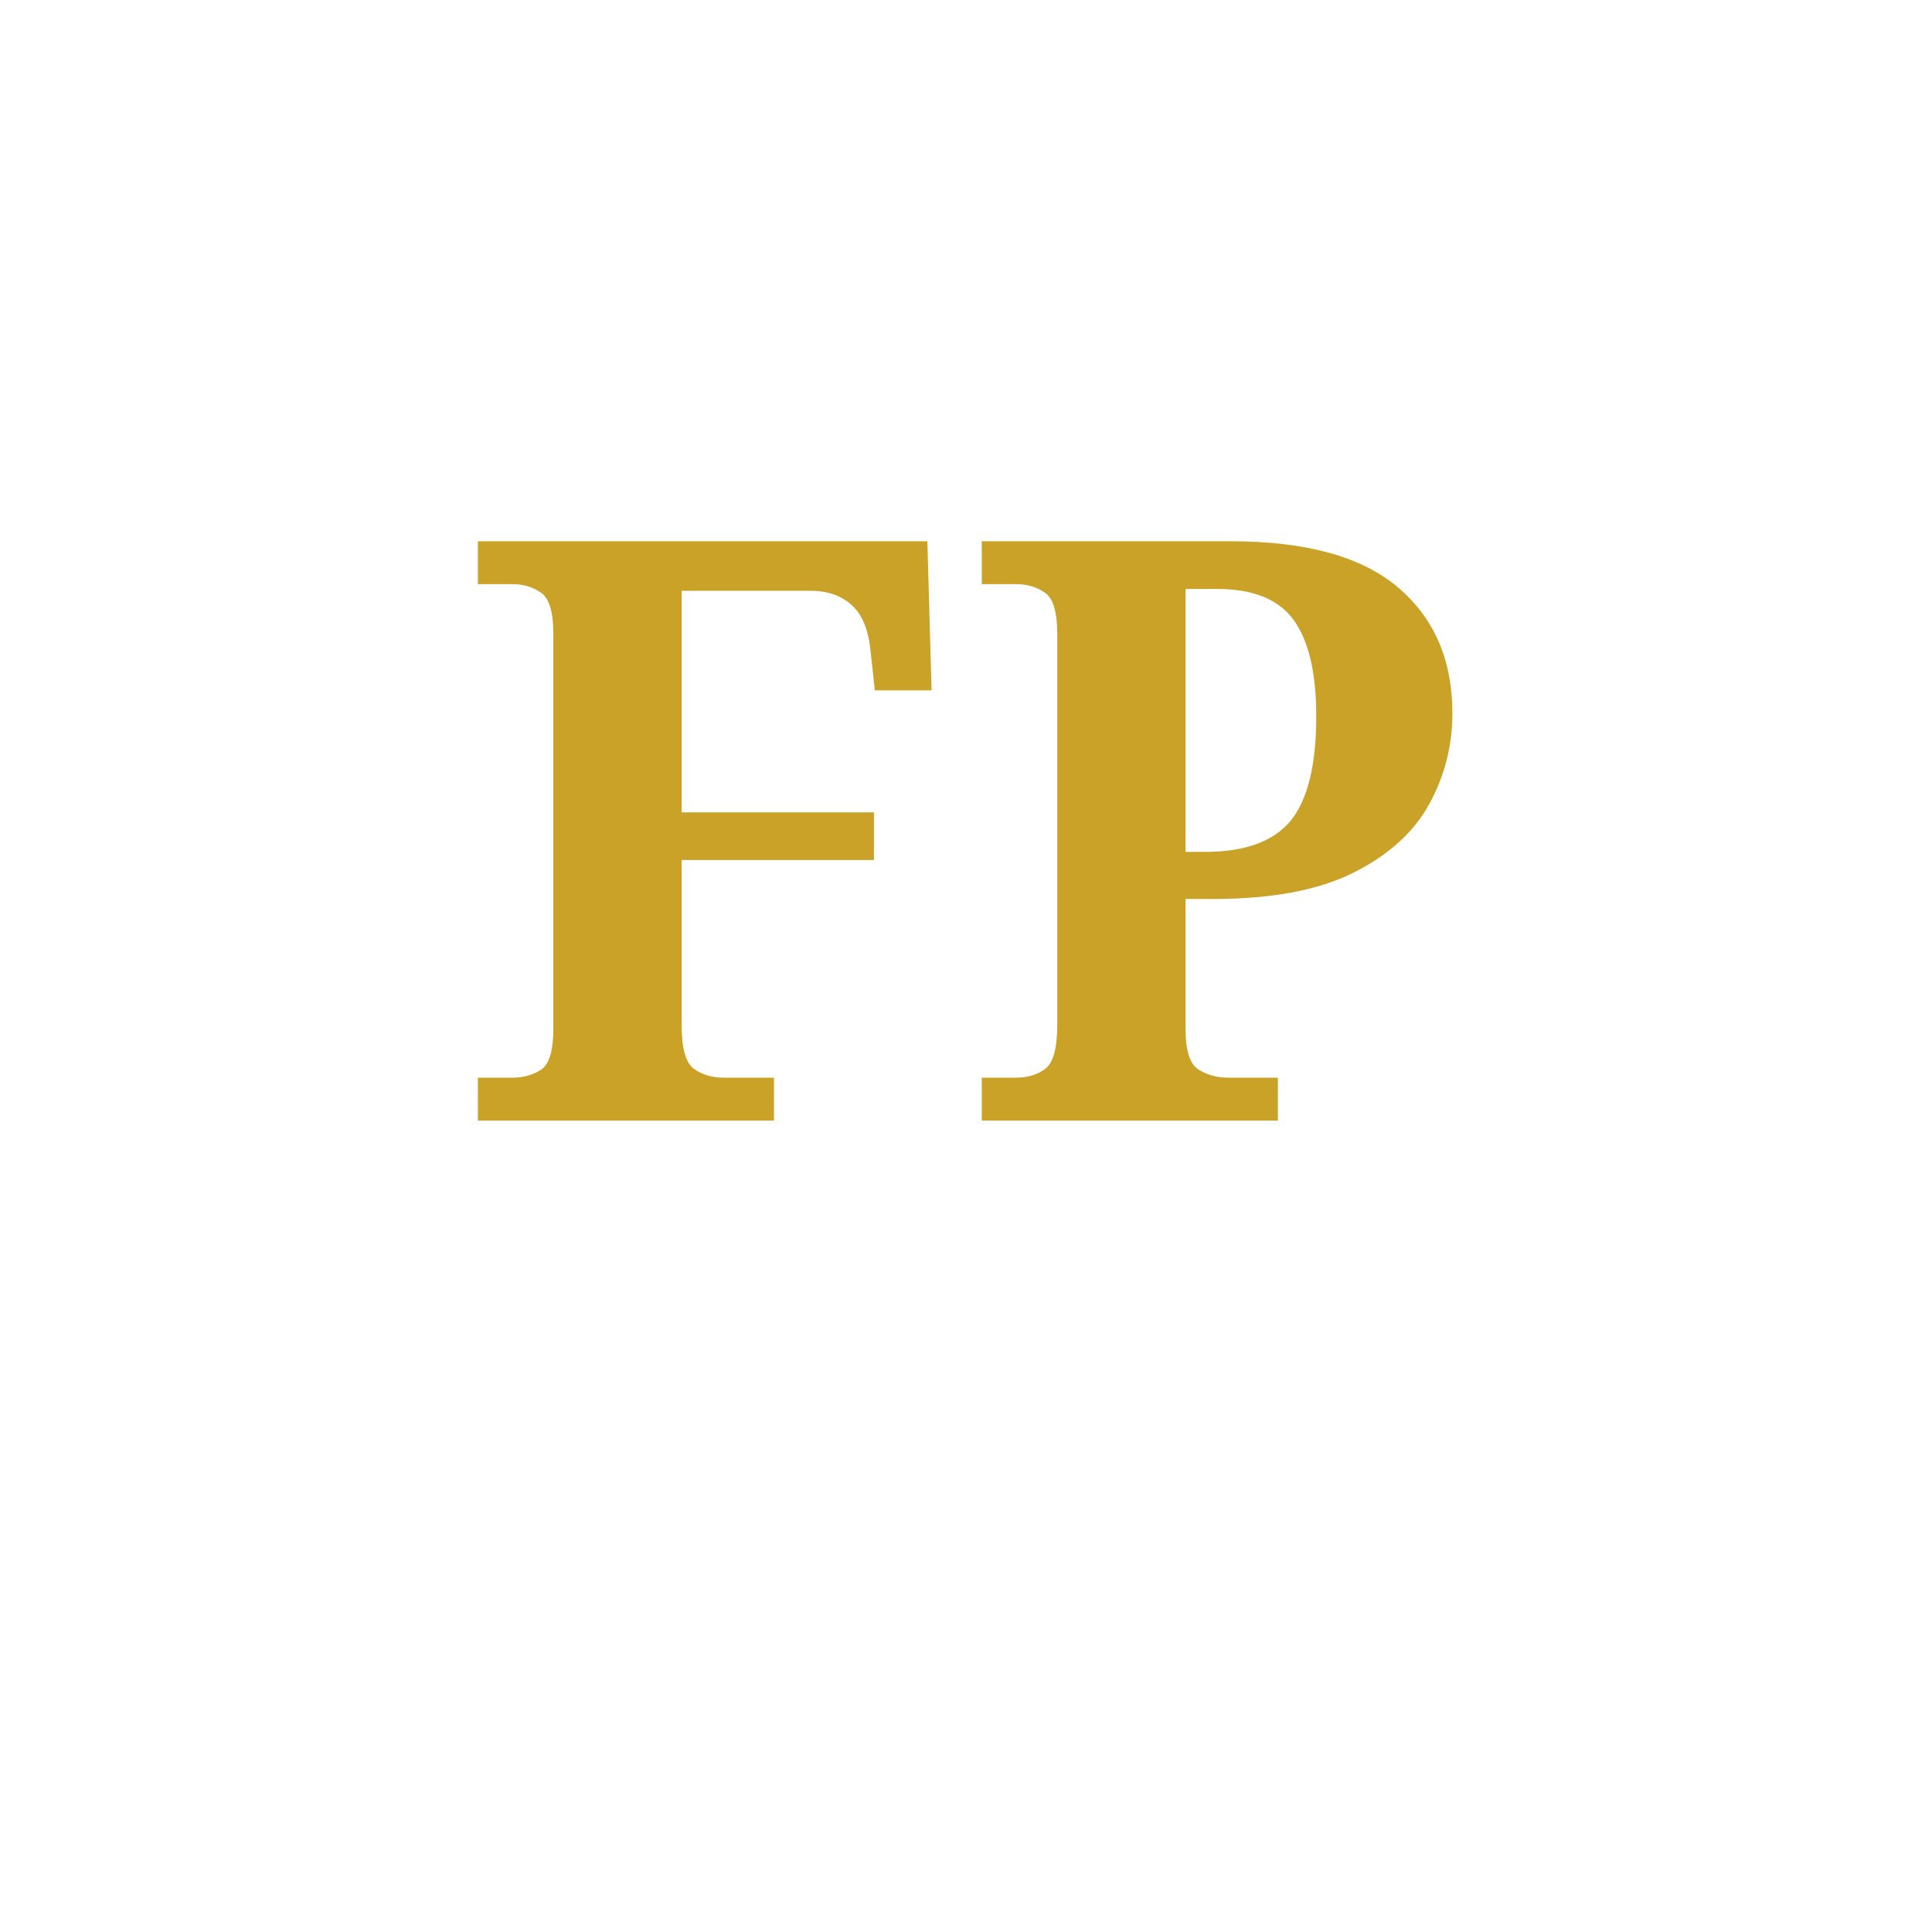
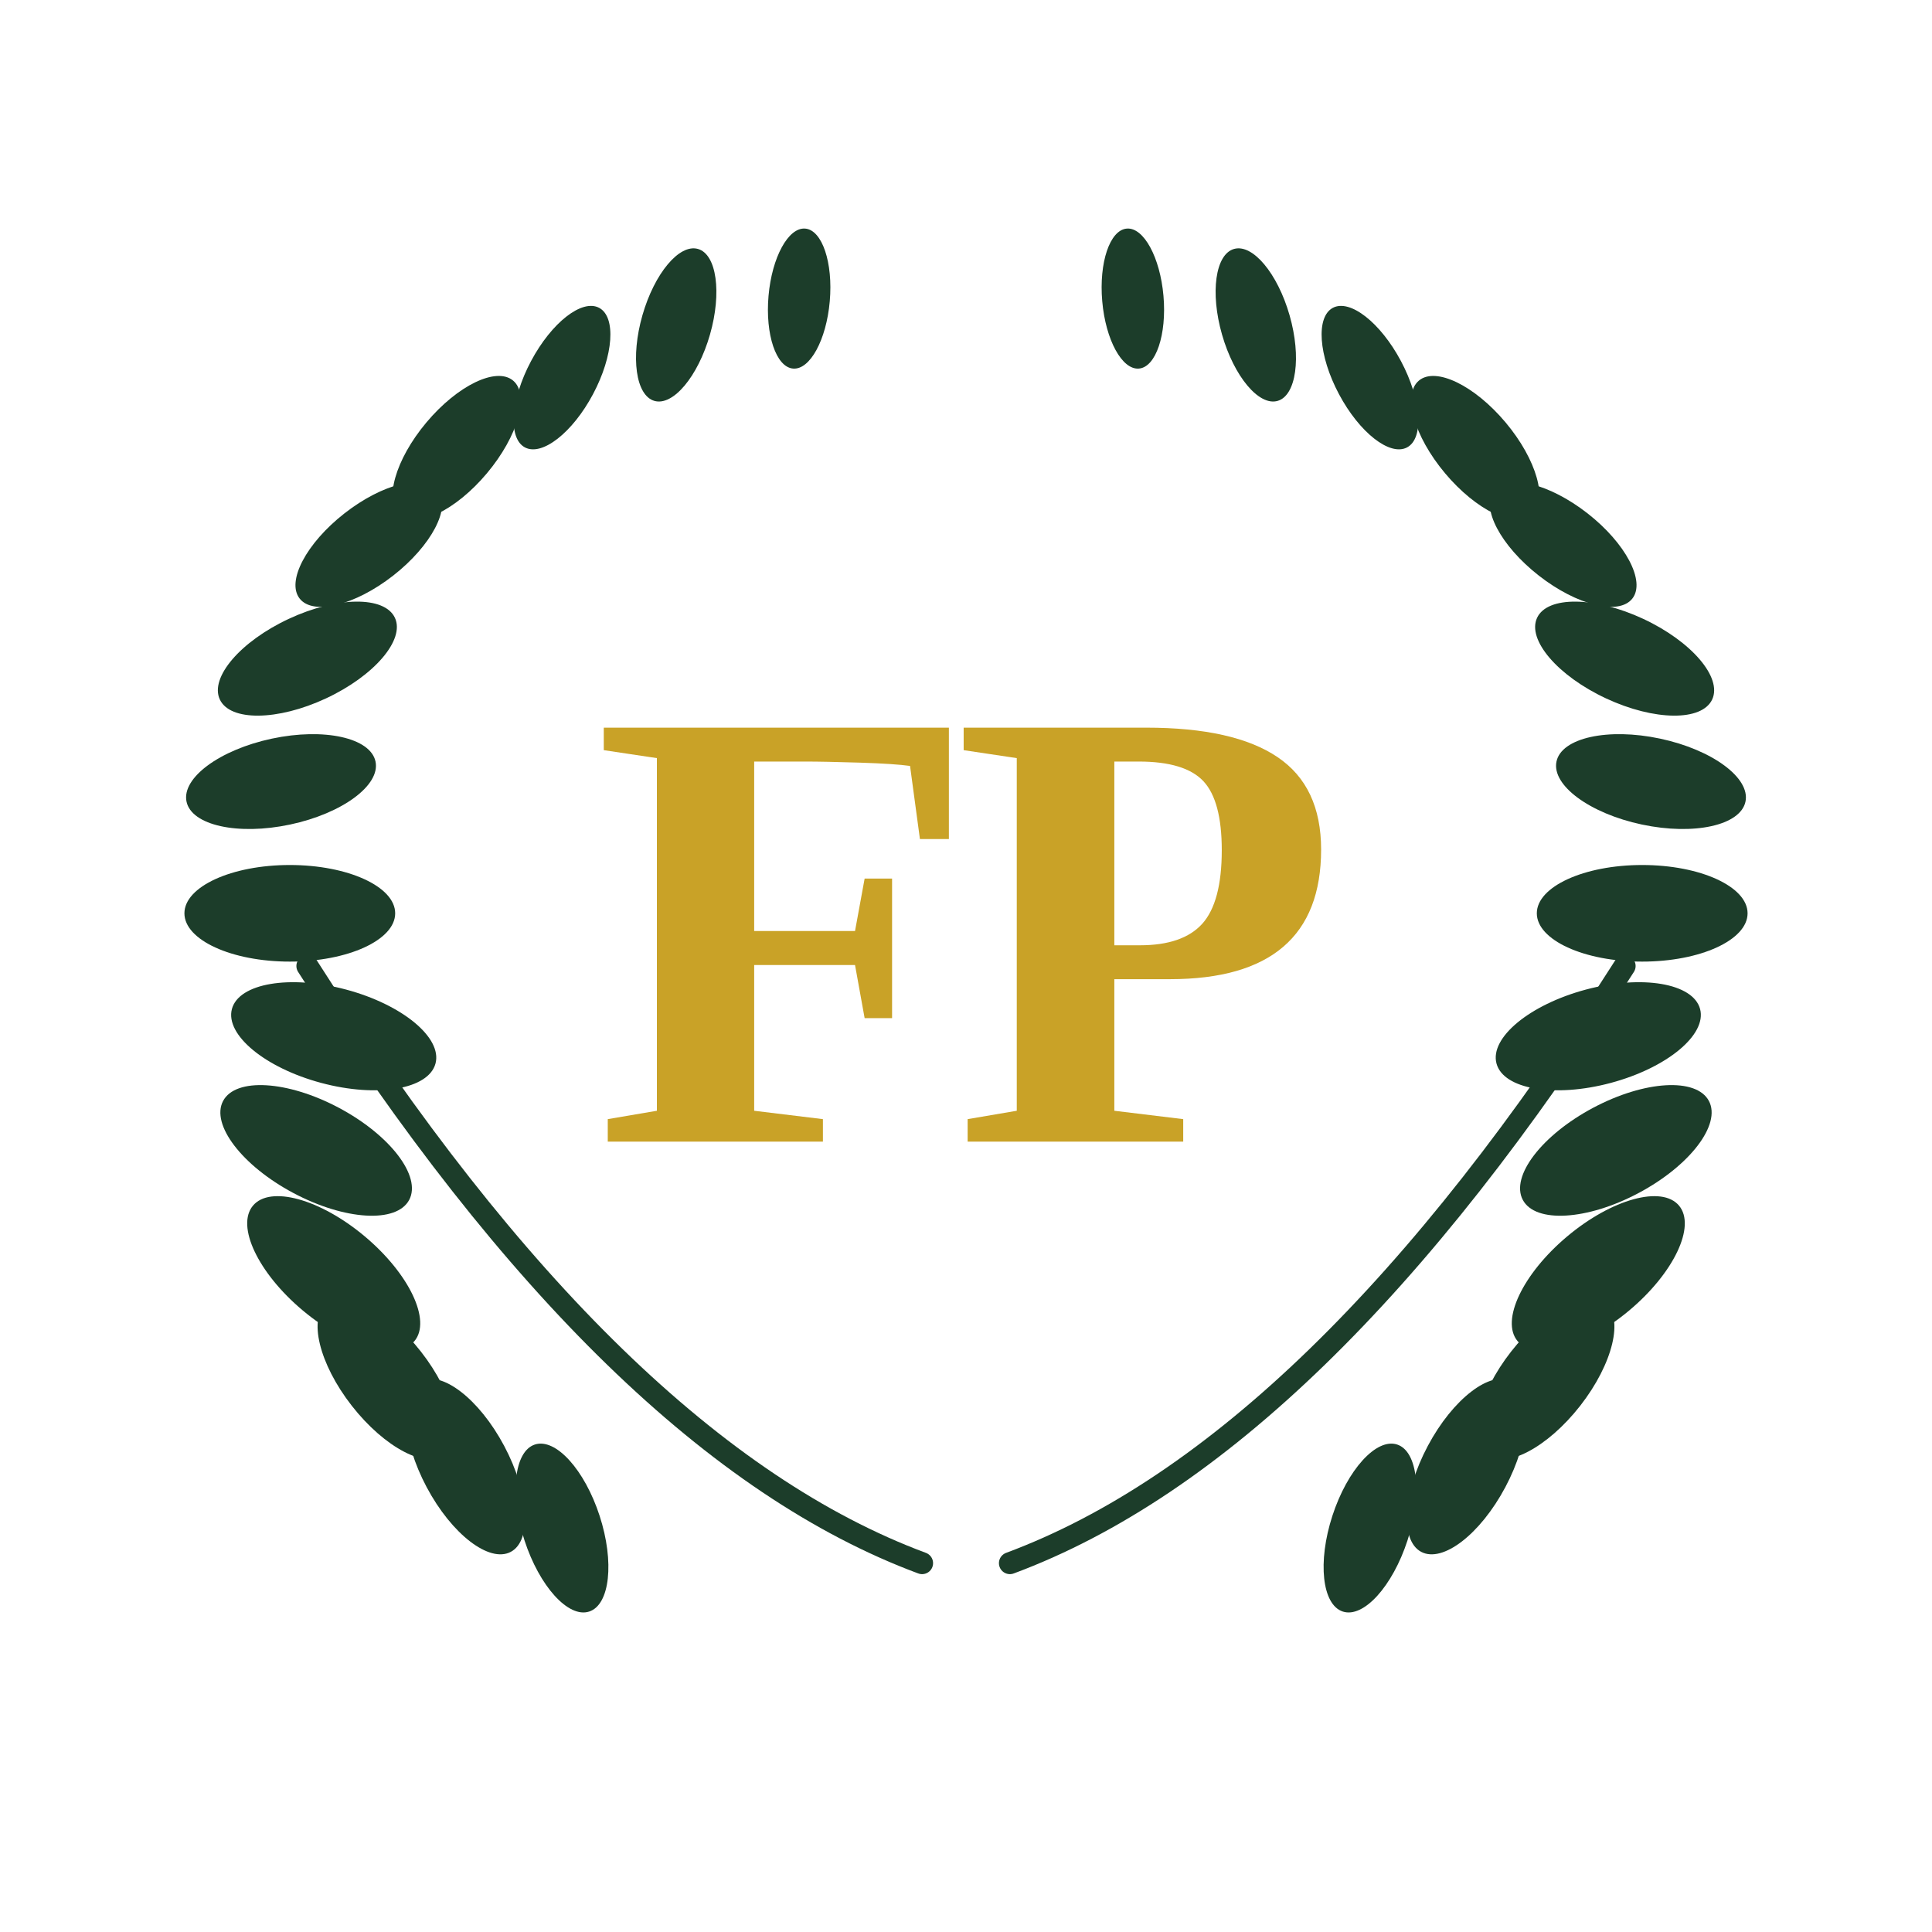
- <svg xmlns="http://www.w3.org/2000/svg" viewBox="0 0 100 100">
-   <rect width="100" height="100" fill="white" />
-   <text x="50" y="58" font-family="Georgia,serif" font-size="42" font-weight="bold" fill="#C9A227" text-anchor="middle">FP</text>
+ <svg xmlns="http://www.w3.org/2000/svg" viewBox="0 0 220 220" width="220" height="220">
+   <rect width="220" height="220" fill="white" />
+   <g fill="#1C3D2A">
+     <ellipse cx="38" cy="118" rx="12" ry="5.5" transform="rotate(15,38,118)" />
+     <ellipse cx="33" cy="104" rx="12" ry="5.5" transform="rotate(0,33,104)" />
+     <ellipse cx="32" cy="89" rx="11" ry="5" transform="rotate(-12,32,89)" />
+     <ellipse cx="35" cy="75" rx="11" ry="5" transform="rotate(-25,35,75)" />
+     <ellipse cx="42" cy="62" rx="10" ry="4.5" transform="rotate(-38,42,62)" />
+     <ellipse cx="52" cy="51" rx="10" ry="4.5" transform="rotate(-50,52,51)" />
+     <ellipse cx="64" cy="43" rx="9" ry="4" transform="rotate(-62,64,43)" />
+     <ellipse cx="77" cy="37" rx="9" ry="4" transform="rotate(-74,77,37)" />
+     <ellipse cx="91" cy="34" rx="8" ry="3.5" transform="rotate(-85,91,34)" />
+     <ellipse cx="36" cy="131" rx="12" ry="5.5" transform="rotate(28,36,131)" />
+     <ellipse cx="38" cy="145" rx="12" ry="5.5" transform="rotate(40,38,145)" />
+     <ellipse cx="44" cy="157" rx="11" ry="5" transform="rotate(52,44,157)" />
+     <ellipse cx="53" cy="167" rx="11" ry="5" transform="rotate(62,53,167)" />
+     <ellipse cx="64" cy="174" rx="10" ry="4.5" transform="rotate(72,64,174)" />
+     <path d="M105,178 Q70,165 35,110" stroke="#1C3D2A" stroke-width="2.5" fill="none" stroke-linecap="round" />
+   </g>
+   <g fill="#1C3D2A" transform="translate(220,0) scale(-1,1)">
+     <ellipse cx="38" cy="118" rx="12" ry="5.5" transform="rotate(15,38,118)" />
+     <ellipse cx="33" cy="104" rx="12" ry="5.5" transform="rotate(0,33,104)" />
+     <ellipse cx="32" cy="89" rx="11" ry="5" transform="rotate(-12,32,89)" />
+     <ellipse cx="35" cy="75" rx="11" ry="5" transform="rotate(-25,35,75)" />
+     <ellipse cx="42" cy="62" rx="10" ry="4.5" transform="rotate(-38,42,62)" />
+     <ellipse cx="52" cy="51" rx="10" ry="4.5" transform="rotate(-50,52,51)" />
+     <ellipse cx="64" cy="43" rx="9" ry="4" transform="rotate(-62,64,43)" />
+     <ellipse cx="77" cy="37" rx="9" ry="4" transform="rotate(-74,77,37)" />
+     <ellipse cx="91" cy="34" rx="8" ry="3.5" transform="rotate(-85,91,34)" />
+     <ellipse cx="36" cy="131" rx="12" ry="5.5" transform="rotate(28,36,131)" />
+     <ellipse cx="38" cy="145" rx="12" ry="5.5" transform="rotate(40,38,145)" />
+     <ellipse cx="44" cy="157" rx="11" ry="5" transform="rotate(52,44,157)" />
+     <ellipse cx="53" cy="167" rx="11" ry="5" transform="rotate(62,53,167)" />
+     <ellipse cx="64" cy="174" rx="10" ry="4.5" transform="rotate(72,64,174)" />
+     <path d="M105,178 Q70,165 35,110" stroke="#1C3D2A" stroke-width="2.5" fill="none" stroke-linecap="round" />
+   </g>
+   <text x="110" y="130" font-family="Georgia,'Times New Roman',serif" font-size="72" font-weight="bold" fill="#C9A227" text-anchor="middle" letter-spacing="-3">FP</text>
</svg>
